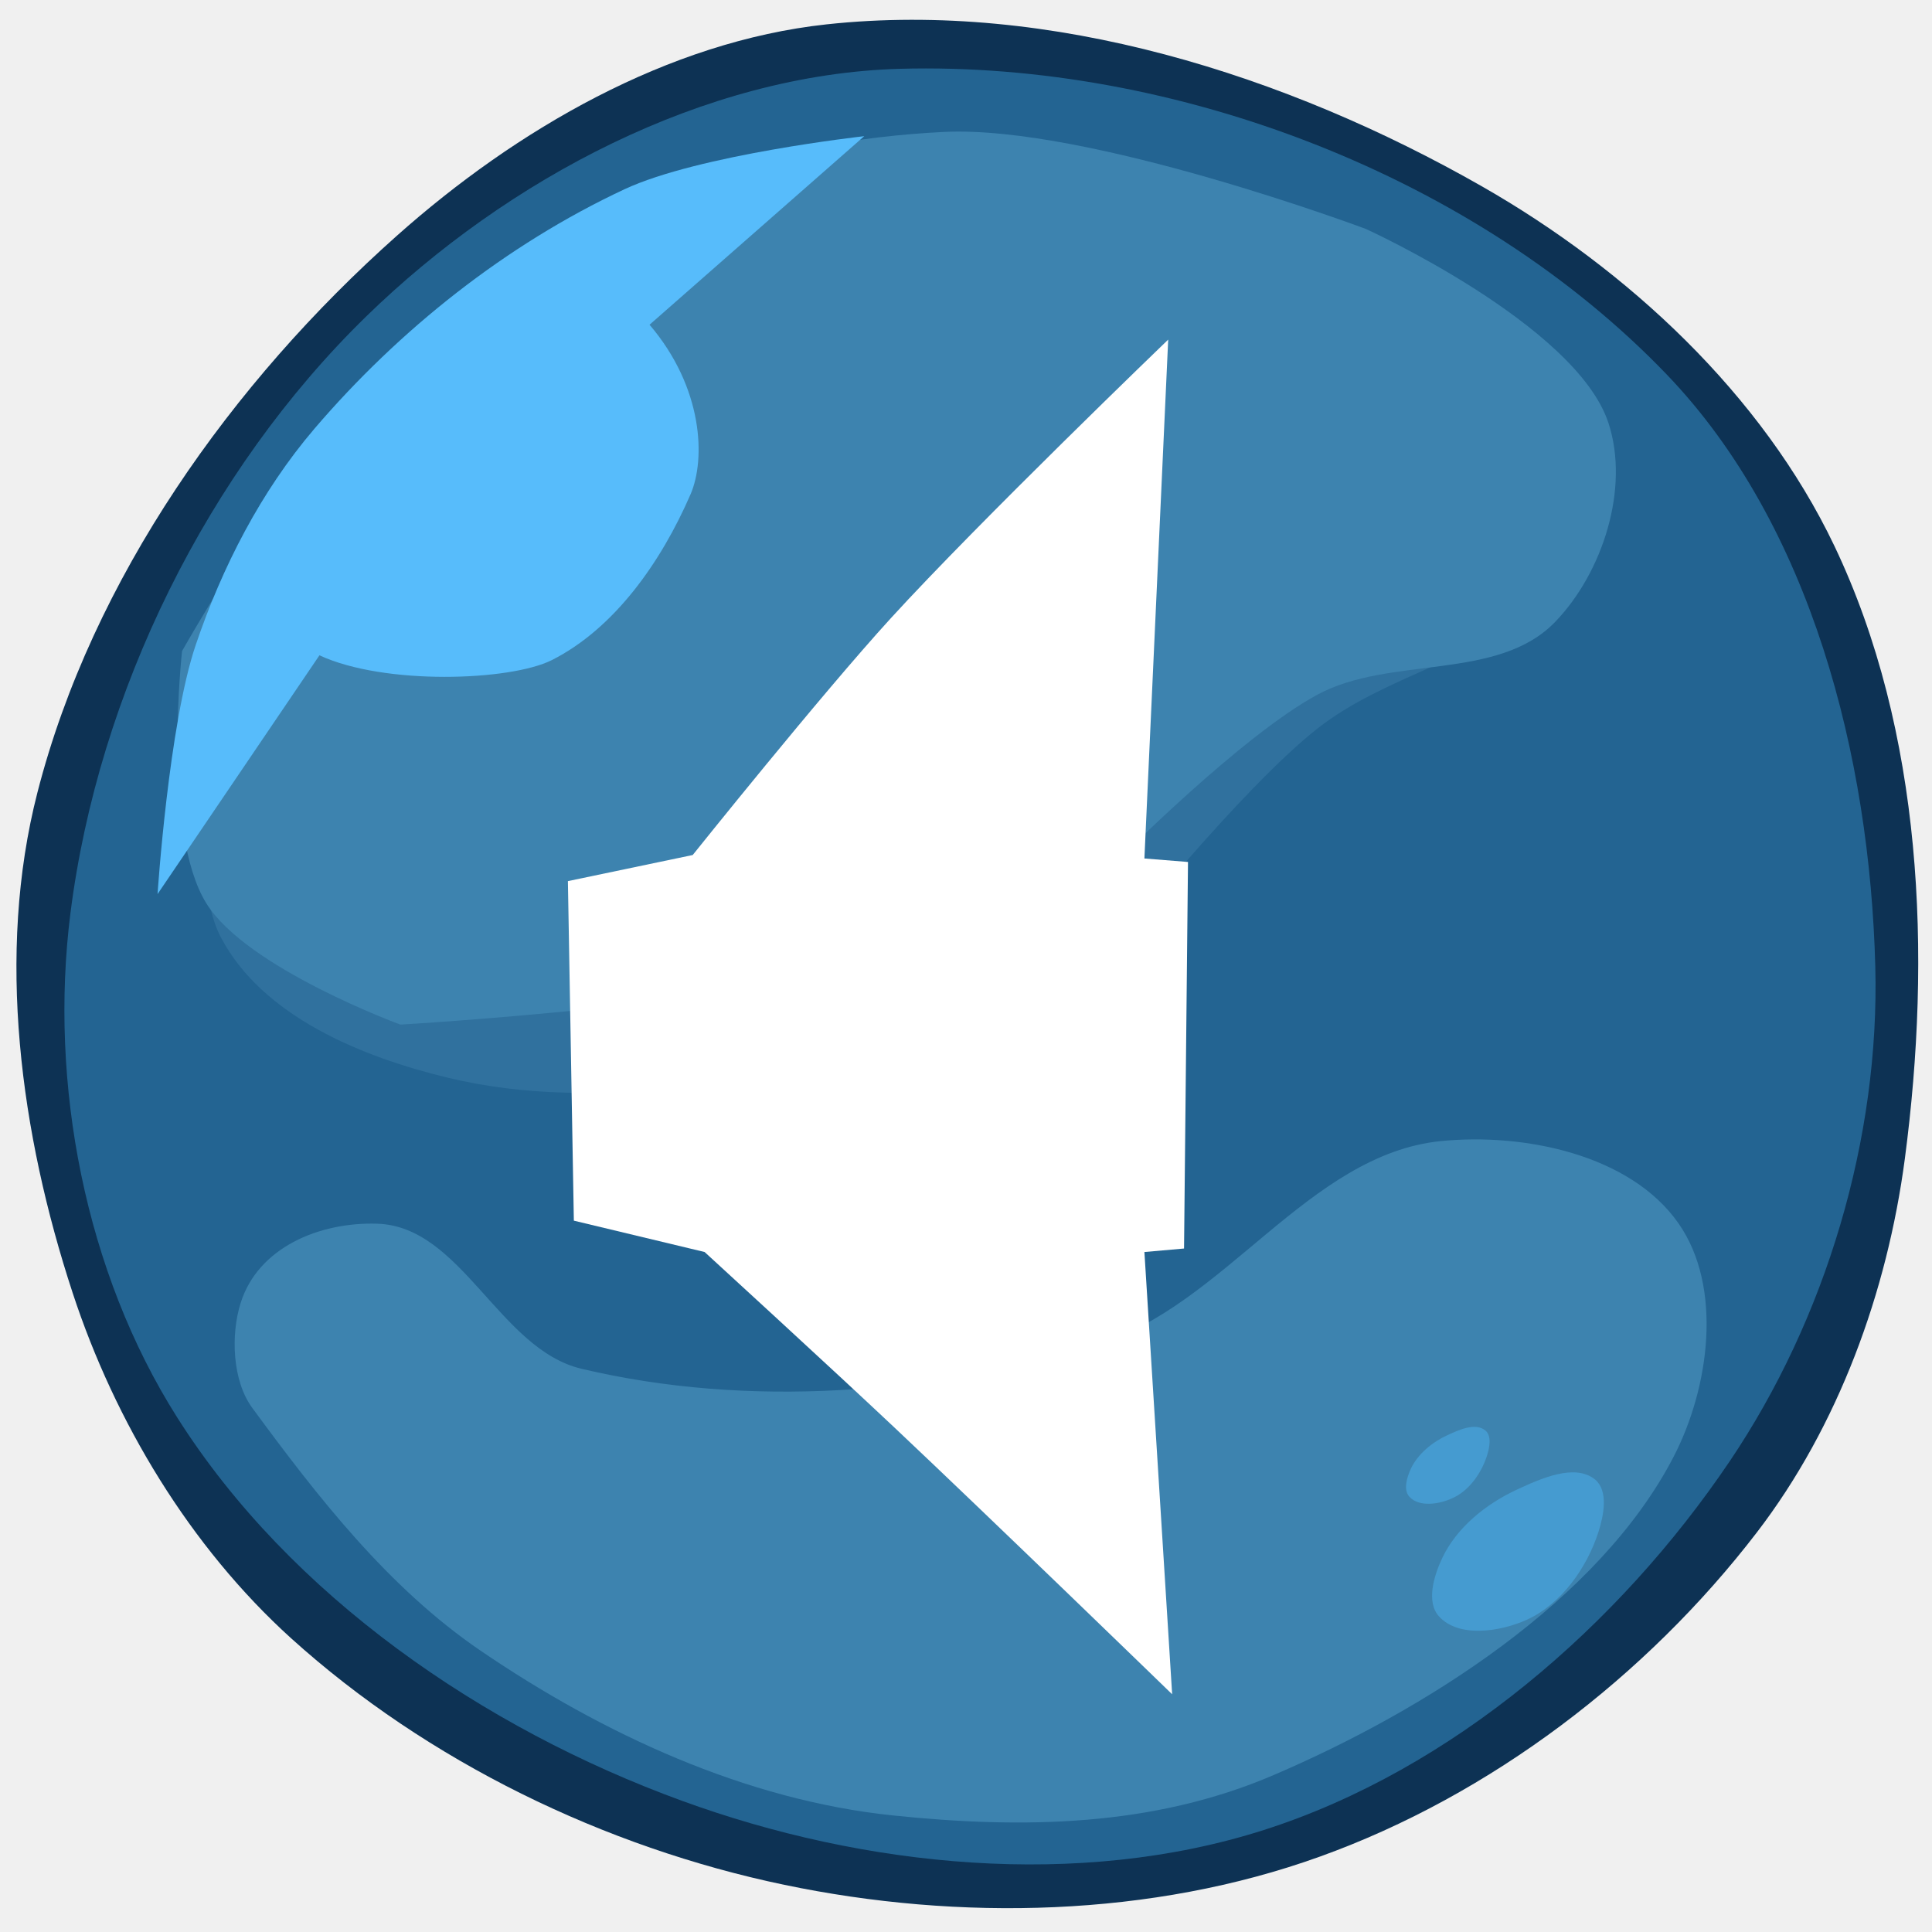
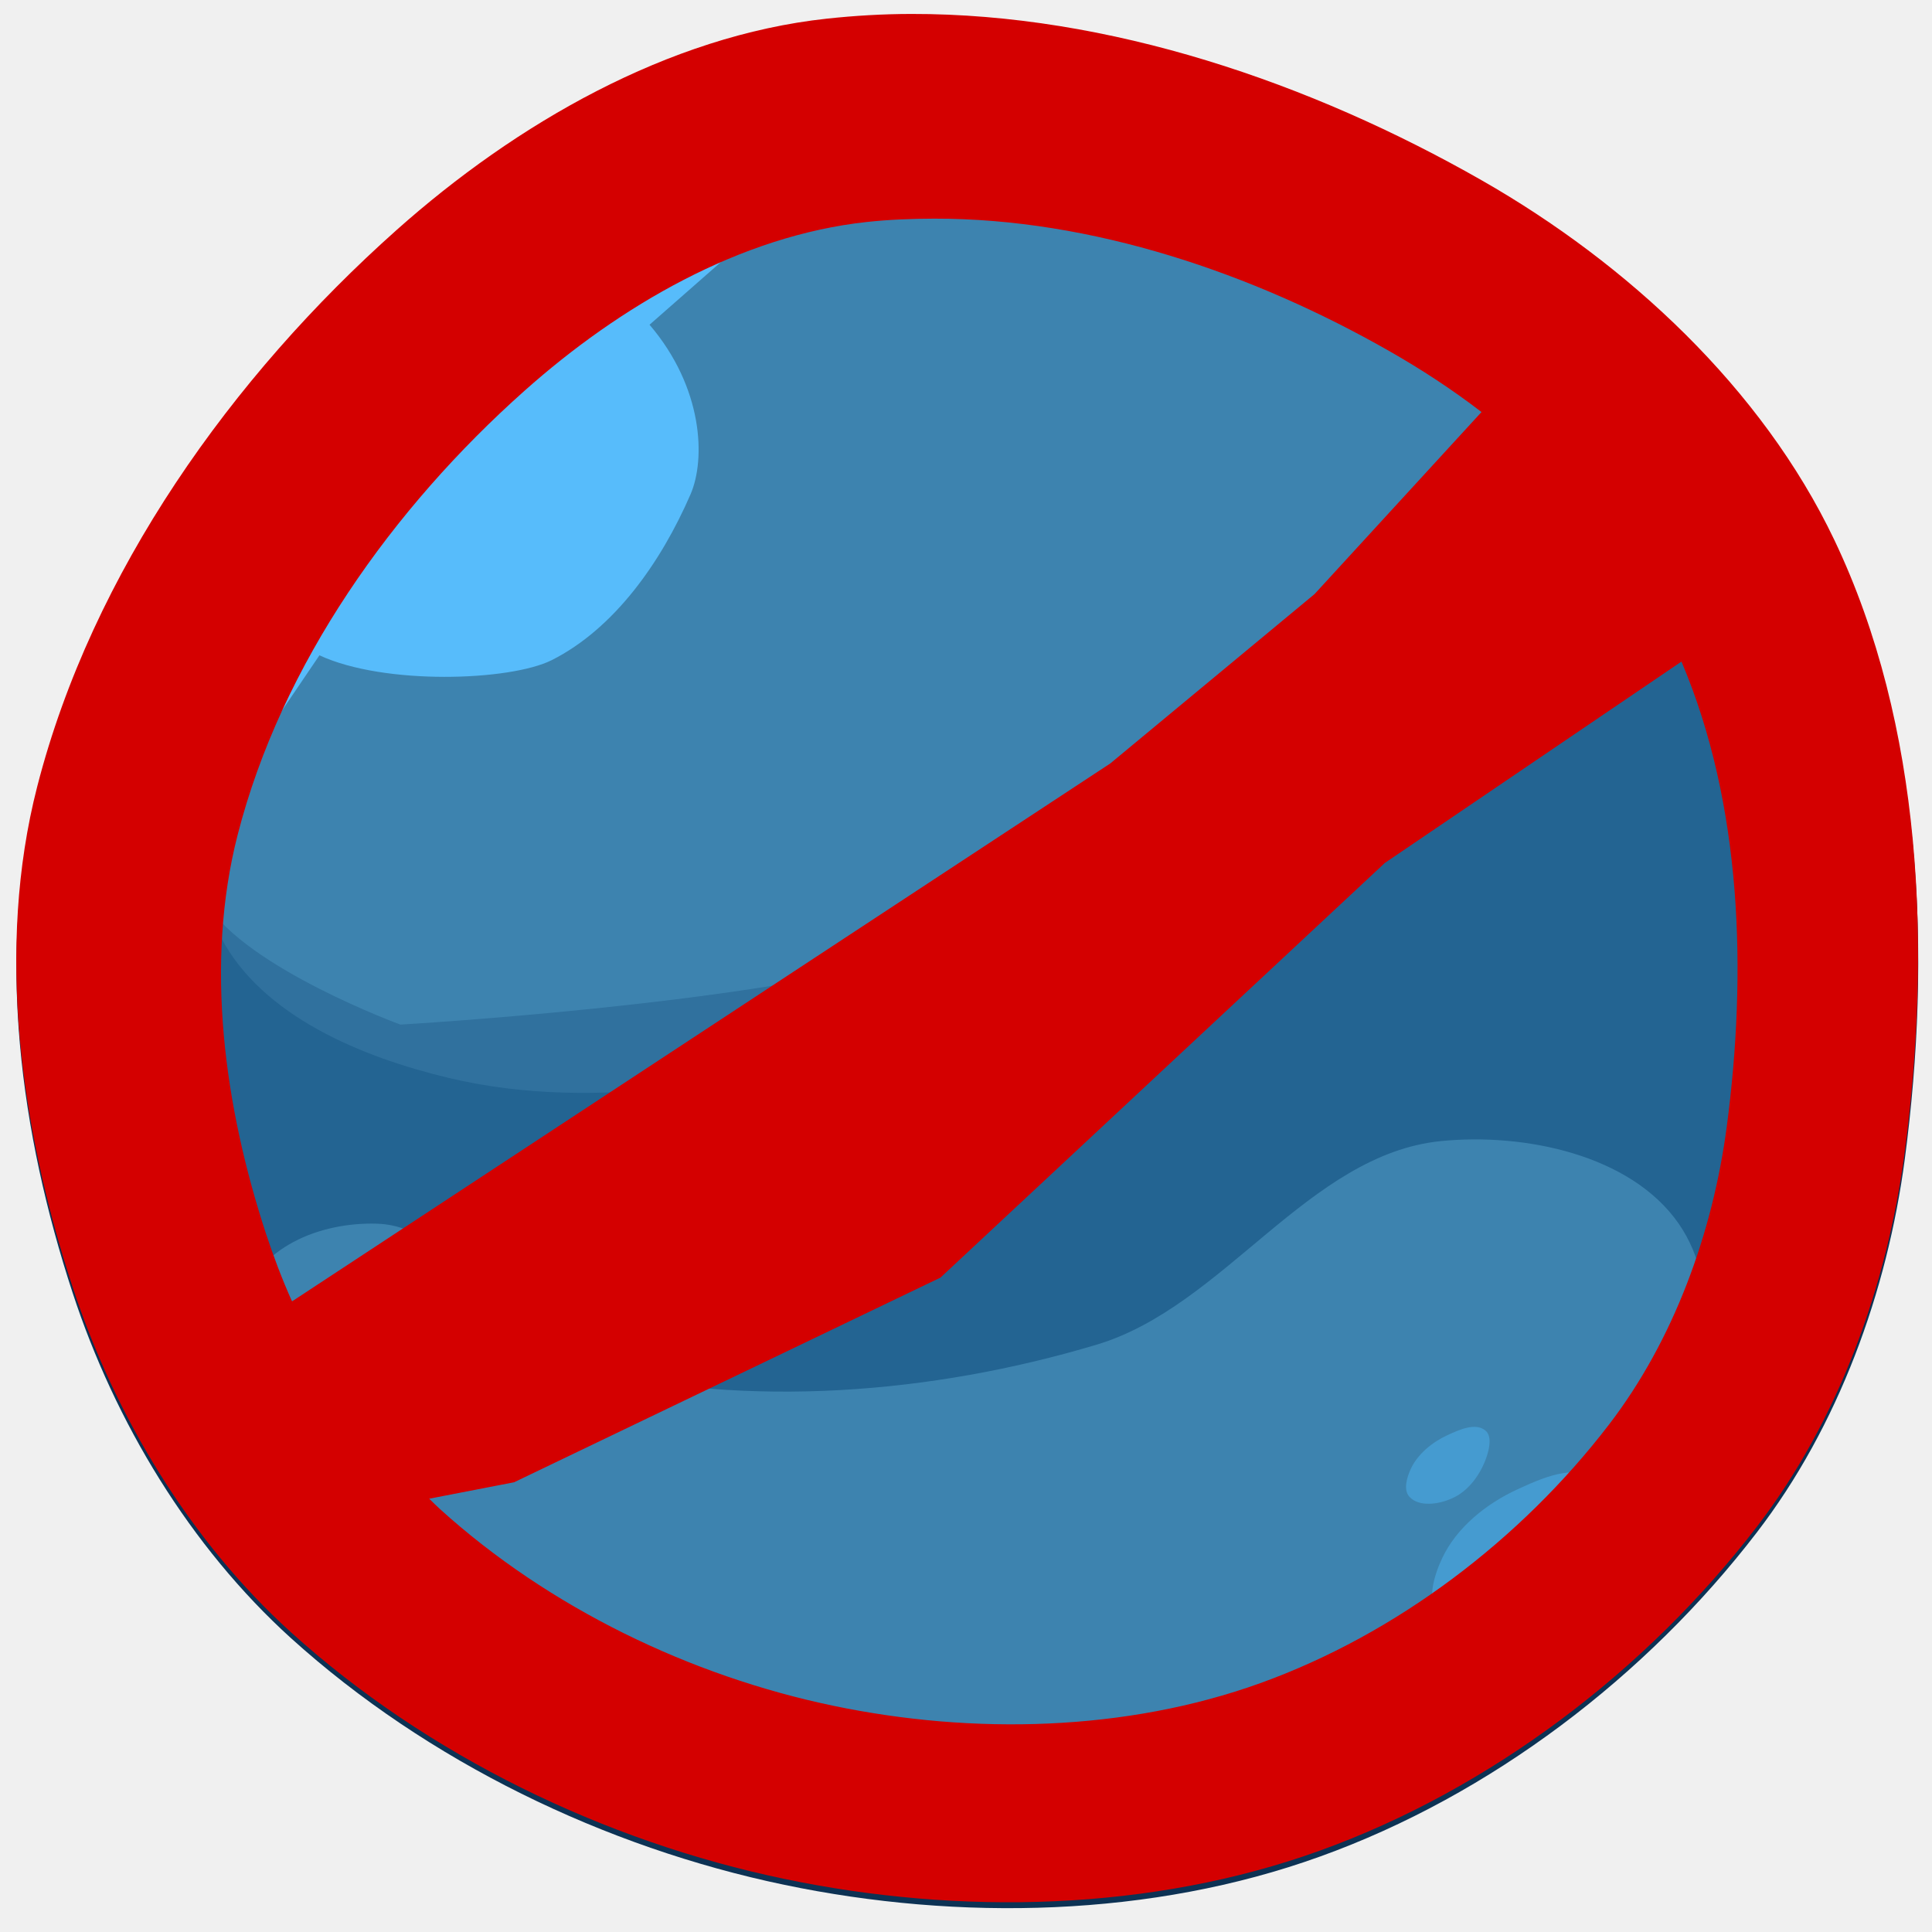
<svg xmlns="http://www.w3.org/2000/svg" width="128" height="128" id="svg4379" version="1.1">
  <defs id="defs4381">
    <filter color-interpolation-filters="sRGB" id="filter4027-0">
      <feGaussianBlur stdDeviation="0.64" id="feGaussianBlur4029-9" />
    </filter>
  </defs>
  <g id="layer5" style="display:none">
    <rect style="fill:#000000;fill-opacity:1;fill-rule:nonzero;stroke:none" id="rect4411" width="165.681" height="144.542" x="144.949" y="198.394" ry="1.808" />
  </g>
  <g id="layer1" transform="translate(0,-924.362)" style="display:inline">
    <g id="g4208" style="fill:#ffffff;fill-opacity:1;stroke:#0084c8;display:inline" transform="matrix(1.64223,0,0,1.64223,10.6121,934.481)">
      <path style="fill:#ffffff;fill-opacity:1;stroke:#0084c8" d="M 26.095,17.785 26.161,26.417 51.012,26.417 51.044,39.193 26.161,39.307 26.226,47.606 8.831,33.545 z" id="path4212" />
    </g>
    <path style="fill:#ffffff;fill-opacity:1;fill-rule:nonzero;stroke:none;display:inline" d="M 41.761,34.115 18.912,72.087 55.517,96.911 C 55.517,96.911 45.038,81.785 48.379,74.796 50.73,69.876 58.252,69.702 63.651,68.932 69.916,68.039 76.025,69.888 82.573,70.514 93.314,71.541 94.57,72.259 98.874,68.9 101.594,66.779 103.619,62.376 102.368,59.162 100.604,54.63 94.204,53.417 89.454,52.373 84.403,51.263 79.087,52.487 73.962,53.17 68.763,53.863 63.825,56.303 58.584,56.506 54.712,56.655 49.956,57.506 47.063,54.923 41.724,50.156 41.761,34.115 41.761,34.115 z" id="path5774" transform="translate(0,924.362)" />
    <path style="fill:#0d3254;fill-opacity:1;fill-rule:nonzero;stroke:none;display:inline" d="M 19.286,108.539 C 28.32,116.703 40.044,122.385 51.967,124.876 63.56,127.295 76.304,127.022 87.448,123.004 98.753,118.94 109.076,111.066 116.394,101.529 121.797,94.493 125.036,85.583 126.199,76.782 127.984,63.272 127.395,48.462 121.529,36.161 116.745,26.133 107.838,17.86 98.187,12.35 85.24,4.958 69.591,0.013 54.768,1.613 44.251,2.749 34.191,8.586 26.288,15.623 15.358,25.351 6.12,38.325 2.479,52.508 -0.277,63.236 1.358,75.128 4.813,85.656 7.627,94.229 12.593,102.475 19.286,108.539 z" id="path5701" transform="translate(0,924.362)" />
    <path style="fill:#236492;fill-opacity:1;fill-rule:nonzero;stroke:none;display:inline" d="M 59.635,4.558 C 46.648,4.913 33.583,11.886 24.276,20.951 13.739,31.215 6.517,45.898 4.668,60.49 3.237,71.791 5.643,84.292 11.74,93.911 19.23,105.739 32.023,114.512 45.17,119.303 57.264,123.722 71.482,125.158 83.742,121.24 96.237,117.239 107.262,107.684 114.599,96.811 120.972,87.365 124.544,75.409 124.243,64.027 123.877,50.171 120.021,34.806 110.421,24.806 97.799,11.659 77.852,4.058 59.635,4.558 z" id="path5691" transform="translate(0,924.362)" />
    <path id="path5689" d="M 30.062,25.133 C 23.651,29.688 15.598,43.771 15.598,43.771 15.598,43.771 11.794,56.681 14.633,62.099 17.38,67.336 23.985,70.045 29.741,71.418 39.677,73.791 50.405,71.473 60.277,68.845 65.189,67.545 74.099,62.417 74.099,62.417 74.099,62.417 82.218,52.262 87.278,48.271 91.724,44.771 97.873,43.725 102.064,39.916 104.001,38.161 106.936,36.079 106.564,33.488 105.589,26.697 90.492,20.633 90.492,20.633 90.492,20.633 72.081,13.732 62.528,14.205 51.123,14.768 39.369,18.514 30.062,25.133 z" style="fill:#30719e;fill-opacity:1;fill-rule:nonzero;stroke:none;display:inline" transform="translate(0,924.362)" />
    <path style="fill:#3d83af;fill-opacity:1;fill-rule:nonzero;stroke:none;display:inline" d="M 30.062,19.669 C 22.043,25.396 12.062,43.134 12.062,43.134 12.062,43.134 10.724,55.09 13.668,59.845 16.328,64.145 26.527,67.882 26.527,67.882 26.527,67.882 49.382,66.563 60.277,63.381 65.155,61.954 74.099,56.953 74.099,56.953 74.099,56.953 82.255,48.735 87.278,46.025 92.111,43.416 99.215,45.153 103.029,41.207 106.188,37.934 107.982,32.343 106.564,28.024 104.426,21.505 90.492,15.168 90.492,15.168 90.492,15.168 72.081,8.268 62.528,8.741 51.123,9.304 39.352,13.023 30.062,19.669 z" id="path5687" transform="translate(0,924.362)" />
    <path style="fill:#3d83af;fill-opacity:1;fill-rule:nonzero;stroke:none;display:inline" d="M 16.711,93.274 C 21.064,99.202 25.744,105.202 31.819,109.348 39.923,114.876 49.385,119.258 59.141,120.276 67.796,121.176 76.405,121.031 84.401,117.594 94.326,113.339 105.932,106.084 110.892,96.493 113.254,91.92 114.152,85.283 111.214,81.064 108.039,76.5 100.993,75.046 95.464,75.6 86.669,76.482 81.11,86.565 72.641,89.092 61.731,92.356 49.599,93.311 38.52,90.683 33.063,89.383 30.594,81.246 24.988,81.073 21.137,80.955 17.096,82.656 15.942,86.329 15.277,88.447 15.396,91.483 16.711,93.274 z" id="path5693" transform="translate(0,924.362)" />
    <path id="path5695" d="M 95.895,95.084 C 94.906,95.538 93.952,96.311 93.484,97.283 93.214,97.856 92.955,98.711 93.378,99.165 94.015,99.865 95.348,99.665 96.209,99.265 97.318,98.783 98.143,97.611 98.515,96.447 98.687,95.911 98.841,95.129 98.409,94.775 97.759,94.229 96.662,94.729 95.895,95.084 z" style="fill:#459bd0;fill-opacity:1;fill-rule:nonzero;stroke:none;display:inline" transform="translate(0,924.362)" />
    <path style="fill:#459bd0;fill-opacity:1;fill-rule:nonzero;stroke:none;display:inline" d="M 100.514,98.683 C 98.481,99.62 96.516,101.184 95.555,103.22 95.001,104.384 94.467,106.139 95.34,107.093 96.648,108.53 99.391,108.111 101.16,107.311 103.439,106.275 105.137,103.875 105.902,101.493 106.253,100.393 106.573,98.783 105.686,98.029 104.348,96.929 102.092,97.956 100.514,98.683 z" id="path5697" transform="translate(0,924.362)" />
    <path style="fill:#57bcfb;fill-opacity:1;fill-rule:nonzero;stroke:none;display:inline" d="M 20.829,28.406 C 17.289,32.552 14.715,37.57 12.966,42.734 11.178,48.007 10.438,59.236 10.438,59.236 L 21.164,43.416 C 25.445,45.407 33.783,45.125 36.558,43.734 40.701,41.643 43.792,37.261 45.749,32.752 46.755,30.433 46.604,25.697 43.034,21.514 L 57.259,9.022 C 57.259,9.022 46.281,10.241 41.367,12.541 33.531,16.205 26.451,21.833 20.829,28.406 z" id="path5699" transform="translate(0,924.362)" />
    <path transform="matrix(2.02834,0,0,2.03933,-653.104,752.68)" style="fill:#000000;fill-opacity:0.446;fill-rule:nonzero;stroke:none;display:inline;filter:url(#filter4027-0)" d="M 451.63,191.568 C 457.841,197.064 461.786,205.09 461.786,214.036 461.786,230.605 448.355,244.036 431.786,244.036 425.573,244.036 419.793,242.146 415.005,238.911 420.288,243.557 427.198,246.38 434.786,246.38 451.355,246.38 464.786,232.949 464.786,216.38 464.786,206.056 459.569,196.965 451.63,191.568 z" id="path4198" />
-     <path style="fill:#19aeff;fill-opacity:0.196;fill-rule:nonzero;stroke:none;display:inline" id="path4200" d="M 64,32 C 64,49.673 49.673,64 32,64 14.327,64 0,49.673 0,32 0,14.327 14.327,0 32,0 49.673,0 64,14.327 64,32 z" transform="matrix(1.90156,0,0,1.91187,165.551,1130.66)" />
-     <path style="fill:none;stroke:#0084c8;stroke-width:2.584;stroke-miterlimit:4;stroke-opacity:1;stroke-dasharray:none;display:inline" id="path4202" d="M 64,32 C 64,49.673 49.673,64 32,64 14.327,64 0,49.673 0,32 0,14.327 14.327,0 32,0 49.673,0 64,14.327 64,32 z" transform="matrix(1.8489,0,0,1.85892,167.146,1132.86)" />
+     <path style="fill:#19aeff;fill-opacity:0.196;fill-rule:nonzero;stroke:none;display:inline" id="path4200" d="M 64,32 A 32,32 0 1 1 0,32 32,32 0 1 1 64,32 z" transform="matrix(1.90156,0,0,1.91187,165.551,1130.66)" />
+     <path style="fill:none;stroke:#0084c8;stroke-width:2.584;stroke-miterlimit:4;stroke-opacity:1;stroke-dasharray:none;display:inline" id="path4202" d="M 64,32 A 32,32 0 1 1 0,32 32,32 0 1 1 64,32 z" transform="matrix(1.8489,0,0,1.85892,167.146,1132.86)" />
    <path id="path4204" d="M 281.293,1184.55 C 277.69,1158.9 254.93,1136.34 225.584,1136.34 196.239,1136.34 172.867,1161.68 171.574,1184.55 188.873,1175.66 207.589,1168.81 225.707,1168.74 244.2,1168.66 261.262,1172.18 281.293,1184.55 z" style="fill:#ffffff;fill-opacity:0.446;fill-rule:nonzero;stroke:none;display:inline" />
-     <path transform="matrix(1.7533,0,0,1.76281,170.142,1135.98)" d="M 64,32 C 64,49.673 49.673,64 32,64 14.327,64 0,49.673 0,32 0,14.327 14.327,0 32,0 49.673,0 64,14.327 64,32 z" id="path4206" style="fill:none;stroke:#005c94;stroke-width:1.034;stroke-miterlimit:4;stroke-opacity:1;stroke-dasharray:none;display:inline" />
+     <path transform="matrix(1.7533,0,0,1.76281,170.142,1135.98)" d="M 64,32 A 32,32 0 1 1 0,32 32,32 0 1 1 64,32 z" id="path4206" style="fill:none;stroke:#005c94;stroke-width:1.034;stroke-miterlimit:4;stroke-opacity:1;stroke-dasharray:none;display:inline" />
    <g transform="translate(166.835,941.023)" style="display:inline" id="g5682">
      <path id="path5163" d="M 22.785,17.396 C 22.785,17.396 24.7,25.64 25.167,29.837 25.74,34.998 25.067,40.249 25.667,45.407 26.096,49.094 27.874,56.322 27.874,56.322 27.874,56.322 73.711,53.598 96.634,52.317 120.167,51.002 167.241,48.537 167.241,48.537 L 278.328,47.654 C 278.328,47.654 271.412,28.638 271.357,25.174 271.271,19.745 276.325,6.945 276.325,6.945 276.325,6.945 264.294,5.876 258.265,5.949 246.799,6.09 235.424,8.062 223.974,8.684 188.307,10.623 152.575,12.319 116.859,11.794 90.506,11.406 59.83,5.631 37.927,7.178 32.489,7.562 22.355,12.177 22.355,12.177 z" style="fill:#0d3254;fill-opacity:1;fill-rule:nonzero;stroke:none" />
      <path id="path5674" d="M 26.851,16.116 C 25.28,19.607 27.662,29.37 28,36 28.289,41.665 26.856,49.656 28.75,53 30.472,56.04 37.731,54.264 42.25,54.25 56.414,54.207 69.404,51.757 83,50.75 96.149,49.776 109.309,48.923 122.479,48.293 150.303,46.962 178.144,45.359 206,45.5 213.981,45.541 221.941,46.44 229.922,46.543 244.866,46.736 274.122,47.49 274.75,45.75 276.596,40.634 268.998,33.293 268.308,26.591 267.707,20.756 273.513,10.078 270.399,9.119 267.424,8.202 246.713,9.595 234.875,10 223.412,10.392 211.964,11.147 200.5,11.5 189.045,11.852 177.574,11.617 166.125,12.116 154.65,12.617 143.236,14.477 131.75,14.5 122.814,14.518 113.922,13.251 105,12.75 82.957,11.512 52.498,9.692 38.838,9.646 34.298,9.631 28.574,12.286 26.851,16.116 z" style="fill:#236492;fill-opacity:1;fill-rule:nonzero;stroke:none" />
      <path id="path5680" d="M 32.822,14.519 C 32.15,15.039 31.678,15.835 31.408,16.641 30.133,20.446 28.006,25.687 30.701,28.661 34.66,33.032 42.483,29.225 48.379,29.369 75.36,30.026 102.363,30.821 129.342,30.076 153.306,29.414 177.14,25.46 201.113,25.479 213.825,25.49 226.456,28.104 239.168,27.979 246.19,27.91 254.239,29.966 260.157,26.186 264.161,23.629 268.668,16.866 267.228,13.812 265.22,9.552 247.446,12.135 237.529,12.044 211.817,11.81 186.158,14.495 160.455,15.226 145.374,15.655 130.283,16.283 115.2,15.933 98.083,15.537 81.031,13.677 63.935,12.751 56.278,12.337 48.543,10.588 40.954,11.691 38.114,12.104 35.092,12.762 32.822,14.519 z" style="fill:#ffffff;fill-opacity:0.196;fill-rule:nonzero;stroke:none" />
    </g>
  </g>
  <g id="layer6" style="display:none">
    <path style="fill:#ffffff;fill-opacity:1;fill-rule:nonzero;stroke:none;display:inline" d="M 42.315,35.773 19.464,73.746 56.07,98.57 C 56.07,98.57 45.59,83.444 48.931,76.454 51.283,71.534 58.805,71.361 64.203,70.591 70.469,69.698 76.578,71.546 83.126,72.172 93.866,73.2 95.122,73.918 99.427,70.558 102.146,68.438 104.171,64.034 102.92,60.821 101.156,56.288 94.756,55.075 90.006,54.032 84.956,52.922 79.64,54.145 74.514,54.828 69.316,55.522 64.379,57.962 59.138,58.164 55.264,58.313 50.508,59.164 47.617,56.581 42.278,51.815 42.315,35.773 42.315,35.773 z" id="path5774-1" />
  </g>
  <g id="layer7" style="display:none">
    <g transform="matrix(-1.64223,0,0,1.64223,280.386,215.014)" style="fill:#ffffff;fill-opacity:1;stroke:#0084c8;stroke-opacity:1;display:inline" id="g4419">
      <path id="path4421" d="M 26.095,17.785 26.161,26.417 51.012,26.417 51.044,39.193 26.161,39.307 26.226,47.606 8.831,33.545 z" style="fill:#ffffff;fill-opacity:1;stroke:#0084c8;stroke-opacity:1" />
    </g>
    <path id="path3632" d="M 90.448,35.773 113.299,73.746 76.693,98.57 C 76.693,98.57 87.173,83.444 83.832,76.454 81.479,71.534 73.958,71.361 68.56,70.591 62.293,69.698 56.185,71.546 49.637,72.172 38.897,73.2 37.641,73.918 33.336,70.558 30.617,68.438 28.592,64.034 29.843,60.821 31.607,56.288 38.007,55.075 42.757,54.032 47.807,52.922 53.123,54.145 58.248,54.828 63.447,55.522 68.384,57.962 73.625,58.164 77.499,58.313 82.255,59.164 85.146,56.581 90.485,51.815 90.448,35.773 90.448,35.773 z" style="fill:#ffffff;fill-opacity:1;fill-rule:nonzero;stroke:none;display:inline" />
  </g>
  <g id="layer8" style="display:none">
    <path id="path4790" d="M 60.121,99.626 54.873,112.701 C 48.181,110.651 46.696,109.98 42.724,108.318 30.236,103.093 24.176,96.922 19.109,84.079 15.672,75.368 15.336,64.379 17.754,54.972 19.673,47.504 24.247,40.556 29.839,35.248 37.643,27.84 47.542,21.29 58.204,19.838 72.368,17.91 88.281,21.291 99.989,29.493 108.81,35.672 114.816,46.184 117.58,56.593 119.478,63.74 118.27,71.608 116.323,78.742 114.753,84.495 112.332,90.417 108.124,94.642 103.956,98.827 92.407,102.827 92.407,102.827 L 94.864,108.632 74.915,100.411 86.358,83.6 88.393,91.221 C 88.393,91.221 96.779,84.066 98.846,79.166 101.94,71.832 102.962,63.047 100.855,55.372 99.326,49.803 95.668,44.358 90.786,41.272 81.355,35.309 68.575,32.36 57.834,35.382 46.563,38.553 36.429,48.042 31.549,58.686 28.243,65.897 28.156,75.159 31.207,82.481 33.423,87.798 38.698,91.533 43.653,94.47 48.601,97.403 53.803,98.05 60.121,99.626 z" style="fill:#000000;fill-opacity:0.196;fill-rule:nonzero;stroke:none;display:inline" />
    <path style="fill:#ffffff;fill-opacity:1;fill-rule:nonzero;stroke:none;display:inline" d="M 58.121,97.626 52.873,110.701 C 46.181,108.651 44.696,107.98 40.724,106.318 28.236,101.093 22.176,94.922 17.109,82.079 13.672,73.368 13.336,62.379 15.754,52.972 17.673,45.504 22.247,38.556 27.839,33.248 35.643,25.84 45.542,19.29 56.204,17.838 70.368,15.91 86.281,19.291 97.989,27.493 106.81,33.672 112.816,44.184 115.58,54.593 117.478,61.74 116.27,69.608 114.323,76.742 112.753,82.495 110.332,88.417 106.124,92.642 101.956,96.827 90.407,100.827 90.407,100.827 L 92.864,106.632 72.915,98.411 84.358,81.6 86.393,89.221 C 86.393,89.221 94.779,82.066 96.846,77.166 99.94,69.832 100.962,61.047 98.855,53.372 97.326,47.803 93.668,42.358 88.786,39.272 79.355,33.309 66.575,30.36 55.834,33.382 44.563,36.553 34.429,46.042 29.549,56.686 26.243,63.897 26.156,73.159 29.207,80.481 31.423,85.798 36.698,89.533 41.653,92.47 46.601,95.403 51.803,96.05 58.121,97.626 z" id="path3676" />
  </g>
  <g id="layer9" style="display:none">
    <path id="path4792" d="M 41.129,32.736 C 41.129,32.736 42.532,58.487 43.103,71.369 43.564,81.772 44.274,102.585 44.274,102.585 44.274,102.585 57.018,92.652 62.93,87.161 70.053,80.546 81.331,66.629 81.331,66.629 81.331,66.629 70.626,53.707 63.912,48.406 56.555,42.597 41.129,32.736 41.129,32.736 z" style="fill:#000000;fill-opacity:0.196;fill-rule:nonzero;stroke:none" />
    <path style="fill:#ffffff;fill-opacity:1;fill-rule:nonzero;stroke:none" d="M 39.129,30.736 C 39.129,30.736 40.532,56.487 41.103,69.369 41.564,79.772 42.274,100.585 42.274,100.585 42.274,100.585 55.018,90.652 60.93,85.161 68.053,78.546 79.331,64.629 79.331,64.629 79.331,64.629 68.626,51.707 61.912,46.406 54.555,40.597 39.129,30.736 39.129,30.736 z" id="path4449" />
    <path style="fill:#000000;fill-opacity:0.196;fill-rule:nonzero;stroke:none" d="M 64.373,31.97 C 64.373,31.97 65.776,57.721 66.347,70.603 66.808,81.005 67.518,101.819 67.518,101.819 67.518,101.819 80.262,91.886 86.174,86.395 93.297,79.78 104.575,65.863 104.575,65.863 104.575,65.863 93.87,52.941 87.156,47.639 79.799,41.831 64.373,31.97 64.373,31.97 z" id="path4794" />
    <path id="path4451" d="M 62.373,29.97 C 62.373,29.97 63.776,55.721 64.347,68.603 64.808,79.005 65.518,99.819 65.518,99.819 65.518,99.819 78.262,89.886 84.174,84.395 91.297,77.78 102.575,63.863 102.575,63.863 102.575,63.863 91.87,50.941 85.156,45.639 77.799,39.831 62.373,29.97 62.373,29.97 z" style="fill:#ffffff;fill-opacity:1;fill-rule:nonzero;stroke:none" />
  </g>
  <g id="layer10" style="display:none">
    <path id="path4600" d="M 31.75,38.25 31.75,39.75 32,50.25 45,51 45.5,38 z" style="fill:#000000;fill-opacity:0.196;fill-rule:nonzero;stroke:none" />
    <path id="path4602" d="M 54.5,38.25 55.75,51.5 104.5,49.25 101.25,33.5 z" style="fill:#000000;fill-opacity:0.196;fill-rule:nonzero;stroke:none" />
    <path style="fill:#000000;fill-opacity:0.196;fill-rule:nonzero;stroke:none" d="M 31.75,62.75 31.75,64.25 32,74.75 45,75.5 45.5,62.5 z" id="path4604" />
    <path style="fill:#000000;fill-opacity:0.196;fill-rule:nonzero;stroke:none" d="M 54.5,62.75 55.75,76 104.5,73.75 101.25,58 z" id="path4606" />
    <path id="path4608" d="M 32.75,85.5 32.75,87 33,97.5 46,98.25 46.5,85.25 z" style="fill:#000000;fill-opacity:0.196;fill-rule:nonzero;stroke:none" />
    <path id="path4610" d="M 55.5,85.5 56.75,98.75 105.5,96.5 102.25,80.75 z" style="fill:#000000;fill-opacity:0.196;fill-rule:nonzero;stroke:none" />
    <path style="fill:#ffffff;fill-opacity:1;fill-rule:nonzero;stroke:none" d="M 30,35.5 30,37 30.25,47.5 43.25,48.25 43.75,35.25 z" id="path4588" />
    <path style="fill:#ffffff;fill-opacity:1;fill-rule:nonzero;stroke:none" d="M 52.75,35.5 54,48.75 102.75,46.5 99.5,30.75 z" id="path4590" />
    <path id="path4592" d="M 30,60 30,61.5 30.25,72 43.25,72.75 43.75,59.75 z" style="fill:#ffffff;fill-opacity:1;fill-rule:nonzero;stroke:none" />
    <path id="path4594" d="M 52.75,60 54,73.25 102.75,71 99.5,55.25 z" style="fill:#ffffff;fill-opacity:1;fill-rule:nonzero;stroke:none" />
    <path style="fill:#ffffff;fill-opacity:1;fill-rule:nonzero;stroke:none" d="M 31,82.75 31,84.25 31.25,94.75 44.25,95.5 44.75,82.5 z" id="path4596" />
    <path style="fill:#ffffff;fill-opacity:1;fill-rule:nonzero;stroke:none" d="M 53.75,82.75 55,96 103.75,93.75 100.5,78 z" id="path4598" />
  </g>
  <g id="layer14" style="display:none">
    <path id="path5953" d="M 111.131,87.04 C 111.131,87.04 97.675,88.496 90.929,89.016 L 42.469,92.75 C 34.893,93.334 20.25,87.649 20.25,87.649 L 20.355,72.293 39.756,34.698 49.297,55.941 63.547,21.5 79.653,55.869 87.339,48.973 93.191,55.643 99.207,43.589 113.268,67.167 117.329,80.245 z" style="fill:#000000;fill-opacity:0.196;fill-rule:nonzero;stroke:none" />
    <path id="path5951" d="M 109.308,82.54 C 109.308,82.54 95.852,83.996 89.106,84.516 L 40.646,88.25 C 33.069,88.834 18.427,83.149 18.427,83.149 L 18.282,70.043 37.932,30.198 47.473,51.441 62.224,18.5 77.83,51.369 86.266,46.973 91.367,51.143 97.634,42.089 111.445,62.667 C 111.445,62.667 116.499,71.29 115.506,75.745 114.839,78.738 109.308,82.54 109.308,82.54 z" style="fill:#0d3254;fill-opacity:1;fill-rule:nonzero;stroke:none" />
    <path style="fill:#000000;fill-opacity:0;fill-rule:nonzero;stroke:none" d="M 109.131,87.04 C 109.131,87.04 95.669,88.427 88.929,89.016 72.789,90.427 56.626,93.954 40.469,92.75 32.891,92.185 18.25,87.649 18.25,87.649 L 18.355,72.293 37.756,34.698 47.297,55.941 61.547,21.5 77.653,55.869 85.339,48.973 91.191,55.643 97.207,43.589 111.268,67.167 115.329,80.245 z" id="path5949" />
    <path style="fill:#ffffff;fill-opacity:1;fill-rule:nonzero;stroke:none" d="M 61.218,22.698 47.812,55.761 38.28,34.511 22.483,65.802 C 22.483,65.802 26.008,66.57 27.798,66.575 32.703,66.59 37.48,64.913 42.371,64.543 48.489,64.08 54.653,64.717 60.775,64.313 66.773,63.917 72.674,62.416 78.679,62.164 84.486,61.92 90.294,62.876 96.106,62.782 100.629,62.709 109.647,61.863 109.647,61.863 L 97.749,43.417 91.718,55.479 85.874,48.792 78.186,55.698 z" id="path5955" />
  </g>
-   <g id="layer15" style="display:inline">
+   <g id="layer15" style="display:none">
    <path style="fill:#ffffff;fill-opacity:1;fill-rule:nonzero;stroke:none" d="M 37.625,58.377 38.019,80.872 46.682,82.949 C 46.682,82.949 55.124,90.681 59.282,94.6 65.471,100.431 77.658,112.25 77.658,112.25 L 75.82,82.949 78.446,82.718 78.708,57.108 75.82,56.877 77.396,22.5 C 77.396,22.5 64.843,34.582 59.02,40.958 54.396,46.02 45.894,56.647 45.894,56.647 z" id="path6038" />
  </g>
+   <g id="layer16">
+     <path style="fill:#d40000;fill-opacity:1;fill-rule:nonzero;stroke:none;display:inline" d="M 60.372,0.924 C 58.5,0.927 56.631,1.036 54.778,1.236 44.261,2.373 34.182,8.199 26.278,15.236 15.349,24.965 6.106,37.928 2.466,52.111 -0.291,62.84 1.355,74.74 4.81,85.263 7.623,93.834 12.584,102.083 19.278,108.143 28.313,116.313 40.043,121.993 51.965,124.483 63.559,126.903 76.291,126.633 87.434,122.613 98.74,118.543 109.084,110.683 116.402,101.143 121.805,94.114 125.021,85.194 126.184,76.394 127.969,62.883 127.393,48.069 121.527,35.769 116.743,25.741 107.835,17.465 98.184,11.956 86.856,5.488 73.474,0.9 60.372,0.924 z M 61.903,14.486 C 72.352,14.467 83.025,18.11 92.059,23.268 94.147,24.459 96.206,25.799 98.153,27.299 L 87.091,39.361 73.559,50.581 19.372,86.204 C 19.371,86.204 19.343,86.204 19.341,86.204 18.686,84.743 18.116,83.234 17.622,81.734 14.867,73.337 13.549,63.855 15.747,55.3 18.65,43.989 26.03,33.651 34.747,25.893 41.047,20.282 49.047,15.611 57.434,14.706 58.912,14.546 60.41,14.489 61.903,14.486 z M 111.402,43.831 C 115.424,53.316 115.751,64.433 114.402,74.644 113.475,81.663 110.899,88.784 106.59,94.394 100.755,102.003 92.513,108.263 83.497,111.513 74.61,114.713 64.461,114.943 55.215,113.013 45.708,111.033 36.357,106.503 29.154,99.984 28.907,99.763 28.675,99.523 28.435,99.293 L 34.06,98.204 62.309,84.644 91.747,57.175 111.402,43.831 z" id="path7203" />
+   </g>
</svg>
